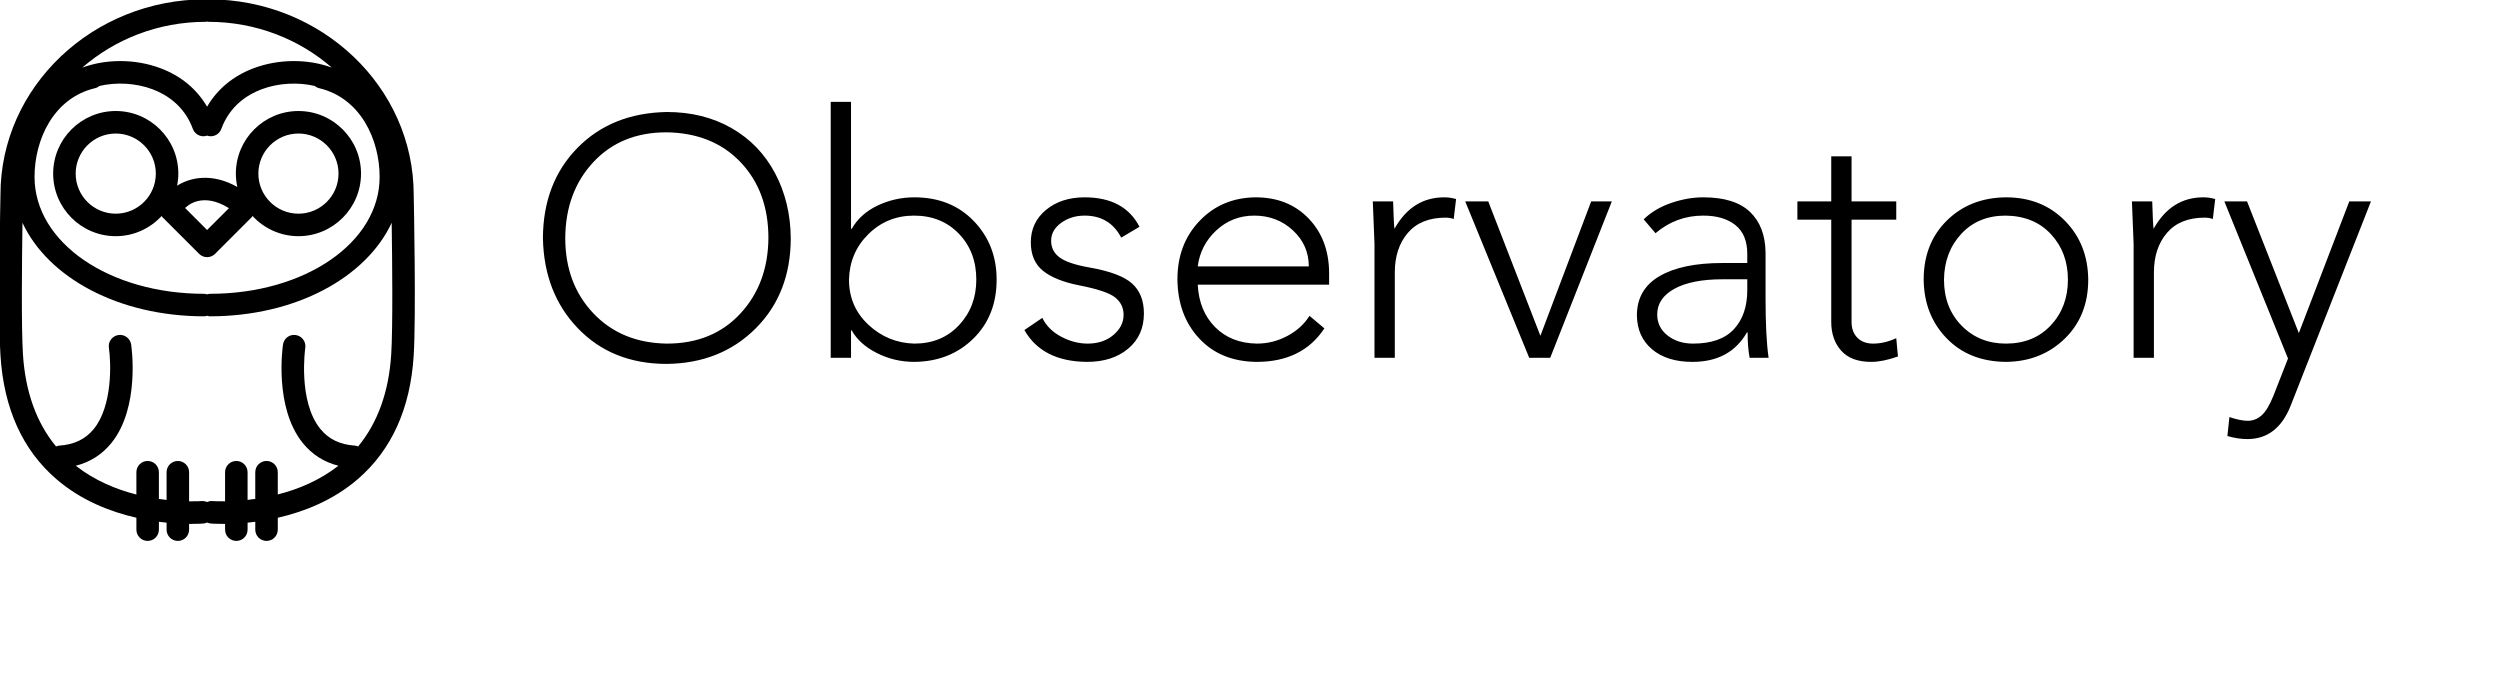
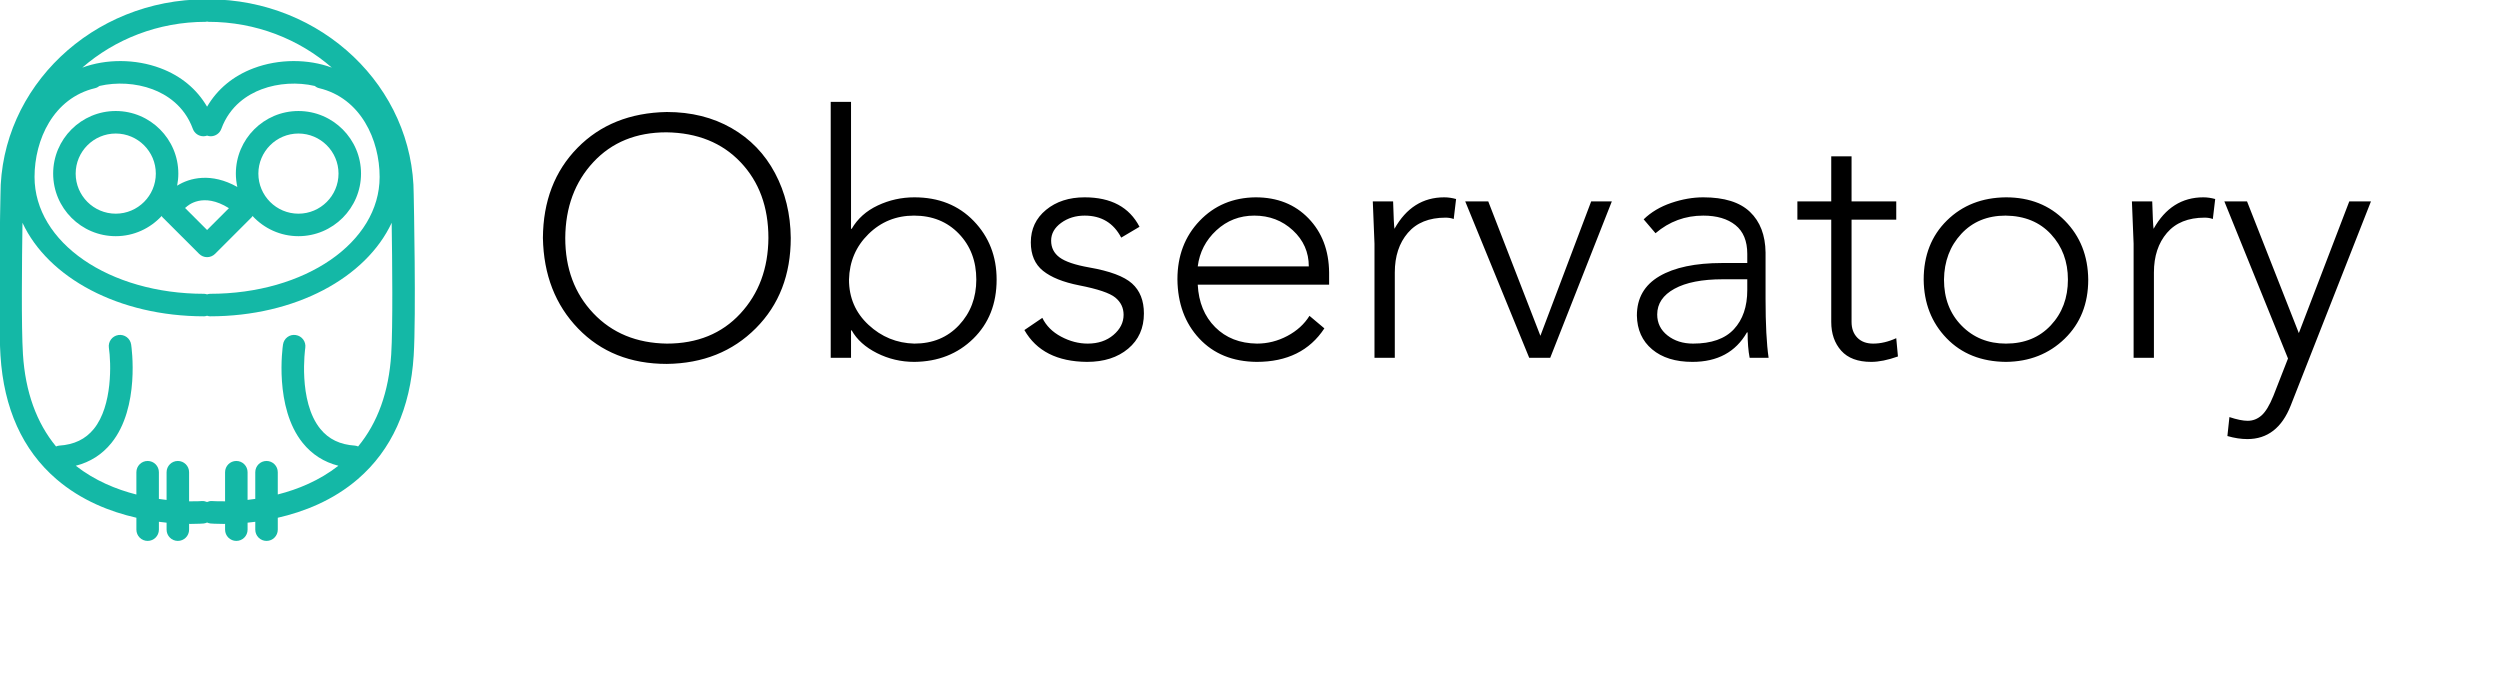
- <svg xmlns="http://www.w3.org/2000/svg" viewBox="0 0 390 105" fill="currentColor">
+ <svg xmlns="http://www.w3.org/2000/svg" viewBox="0 0 390 105" fill="#14b8a6">
  <g transform="scale(1.4046) translate(-27,-20)">
    <path d="M60.146,32.33c-3.833,0-6.951,3.118-6.951,6.951c0,0.51,0.059,1.005,0.163,1.484c-2.886-1.626-5.3-1.021-6.685-0.141c0.085-0.435,0.133-0.884,0.133-1.344c0-3.833-3.118-6.951-6.951-6.951c-3.833,0-6.951,3.118-6.951,6.951s3.118,6.951,6.951,6.951c2.015,0,3.826-0.867,5.097-2.241c0.03,0.038,0.044,0.084,0.079,0.119l4.086,4.086c0.234,0.234,0.552,0.366,0.884,0.366s0.649-0.132,0.884-0.366l4.085-4.086c0.035-0.035,0.049-0.081,0.079-0.119c1.271,1.374,3.083,2.241,5.097,2.241c3.833,0,6.951-3.118,6.951-6.951S63.978,32.33,60.146,32.33z M39.855,43.732c-2.455,0-4.451-1.997-4.451-4.451s1.997-4.451,4.451-4.451c2.454,0,4.451,1.997,4.451,4.451S42.309,43.732,39.855,43.732z M50,45.545l-2.452-2.452c0.032-0.026,0.071-0.038,0.101-0.067c0.185-0.186,1.871-1.728,4.776,0.094L50,45.545z M60.146,43.732c-2.455,0-4.451-1.997-4.451-4.451s1.997-4.451,4.451-4.451c2.454,0,4.451,1.997,4.451,4.451S62.6,43.732,60.146,43.732z" />
    <path d="M27.054,59.49c0.367,5.874,2.454,10.489,6.202,13.718c2.772,2.388,6.019,3.64,8.892,4.294v1.324c0,0.69,0.56,1.25,1.25,1.25s1.25-0.56,1.25-1.25v-0.875c0.293,0.038,0.579,0.071,0.854,0.099v0.776c0,0.69,0.56,1.25,1.25,1.25s1.25-0.56,1.25-1.25v-0.641c0.067,0.001,0.143,0.003,0.207,0.003c0.822,0,1.338-0.041,1.425-0.049c0.132-0.012,0.25-0.059,0.366-0.107c0.116,0.049,0.234,0.096,0.366,0.107c0.086,0.008,0.603,0.049,1.425,0.049c0.064,0,0.14-0.002,0.207-0.003v0.641c0,0.69,0.56,1.25,1.25,1.25s1.25-0.56,1.25-1.25V78.05c0.275-0.027,0.56-0.061,0.854-0.099v0.875c0,0.69,0.56,1.25,1.25,1.25s1.25-0.56,1.25-1.25v-1.323c2.873-0.654,6.12-1.907,8.892-4.295c3.748-3.229,5.835-7.844,6.202-13.718c0.277-4.437,0.014-17.334,0.002-17.854c0-11.972-10.229-21.712-22.802-21.712c-0.052,0-0.096,0.023-0.146,0.029c-0.05-0.006-0.095-0.029-0.146-0.029c-12.573,0-22.802,9.74-22.801,21.686C27.041,42.156,26.777,55.054,27.054,59.49z M70.451,59.334c-0.262,4.194-1.507,7.621-3.676,10.251c-0.109-0.04-0.218-0.084-0.34-0.092c-1.671-0.107-2.934-0.716-3.861-1.861c-2.504-3.095-1.677-8.943-1.669-9.002c0.101-0.683-0.371-1.318-1.053-1.419c-0.69-0.111-1.318,0.368-1.42,1.051c-0.042,0.283-1,6.981,2.192,10.936c1.029,1.275,2.356,2.122,3.958,2.529c-2.104,1.648-4.507,2.628-6.731,3.19v-2.471c0-0.69-0.56-1.25-1.25-1.25s-1.25,0.56-1.25,1.25v2.963c-0.292,0.042-0.579,0.081-0.854,0.111v-3.074c0-0.69-0.56-1.25-1.25-1.25s-1.25,0.56-1.25,1.25v3.232c-0.865,0.012-1.397-0.028-1.417-0.029c-0.21-0.02-0.405,0.029-0.586,0.105c-0.178-0.073-0.37-0.12-0.577-0.105c-0.021,0.001-0.551,0.042-1.416,0.032v-3.235c0-0.69-0.56-1.25-1.25-1.25s-1.25,0.56-1.25,1.25v3.079c-0.274-0.03-0.562-0.068-0.854-0.111v-2.968c0-0.69-0.56-1.25-1.25-1.25s-1.25,0.56-1.25,1.25v2.478c-2.221-0.563-4.623-1.545-6.731-3.197c1.602-0.407,2.929-1.254,3.958-2.529c3.193-3.954,2.235-10.652,2.192-10.936c-0.102-0.683-0.735-1.155-1.421-1.052c-0.683,0.103-1.153,0.738-1.051,1.421c0.244,1.628,0.419,6.416-1.665,8.996c-0.927,1.148-2.191,1.759-3.865,1.866c-0.122,0.008-0.23,0.052-0.34,0.092c-2.168-2.63-3.414-6.057-3.676-10.251c-0.189-3.025-0.114-10.374-0.051-14.59c2.845,6.102,10.688,10.387,20.182,10.387c0.113,0,0.215-0.036,0.319-0.064c0.104,0.028,0.206,0.064,0.319,0.064c9.494,0,17.337-4.285,20.183-10.387C70.565,48.949,70.64,56.306,70.451,59.334z M49.854,22.424c0.052,0,0.096-0.023,0.146-0.029c0.05,0.006,0.095,0.029,0.146,0.029c5.287,0,10.093,1.938,13.709,5.086c-2.636-0.979-5.892-0.981-8.674,0.063c-2.286,0.858-4.043,2.326-5.182,4.276c-1.139-1.95-2.896-3.419-5.183-4.276c-2.785-1.046-6.043-1.041-8.678-0.062C39.756,24.364,44.564,22.424,49.854,22.424z M50.319,52.631c-0.113,0-0.215,0.036-0.319,0.064c-0.104-0.028-0.206-0.064-0.319-0.064c-10.567,0-18.845-5.701-18.845-12.979c0-4.113,2.08-8.758,6.727-9.861c0.187-0.044,0.347-0.135,0.487-0.247c1.872-0.435,4.036-0.326,5.888,0.369c1.518,0.57,3.527,1.796,4.481,4.401c0.186,0.507,0.664,0.82,1.174,0.82c0.135,0,0.272-0.025,0.407-0.072c0.135,0.047,0.272,0.072,0.407,0.072c0.51,0,0.988-0.313,1.174-0.82c0.954-2.605,2.962-3.831,4.479-4.4c1.853-0.696,4.017-0.805,5.889-0.37c0.14,0.112,0.3,0.203,0.487,0.247c4.647,1.104,6.727,5.748,6.727,9.861C69.164,46.93,60.886,52.631,50.319,52.631z" />
  </g>
  <g transform="translate(82, 3) scale(2.641)" fill="currentColor">
    <path d="M2.34 12.92 q0 2.7 1.66 4.45 t4.34 1.79 q2.7 0 4.34 -1.77 t1.66 -4.47 q0 -2.74 -1.64 -4.47 t-4.38 -1.77 q-2.68 0 -4.32 1.76 t-1.66 4.48 z M8.34 5.48 q2.16 0 3.82 0.95 t2.57 2.66 t0.93 3.83 q0 3.26 -2.06 5.33 t-5.26 2.11 q-3.22 0 -5.24 -2.09 t-2.08 -5.35 q0.02 -3.26 2.04 -5.32 t5.28 -2.12 z M19.1 15.38 q0 1.6 1.15 2.67 t2.71 1.11 q1.62 0 2.64 -1.09 t1.02 -2.69 q0 -1.64 -1.03 -2.71 t-2.65 -1.07 q-1.58 0 -2.69 1.09 t-1.15 2.69 z M18.02 4.88 l1.2 0 l0 7.5 l0.04 0 q0.52 -0.9 1.54 -1.38 t2.16 -0.48 q2.16 0 3.51 1.4 t1.35 3.46 q0 2.14 -1.38 3.49 t-3.48 1.37 q-1.18 0 -2.21 -0.52 t-1.49 -1.34 l-0.04 0 l0 1.62 l-1.2 0 l0 -15.12 z M33.02 10.52 q2.34 0 3.24 1.74 l-1.08 0.64 q-0.68 -1.3 -2.16 -1.3 q-0.8 0 -1.39 0.43 t-0.59 1.05 t0.5 0.99 t1.74 0.59 q1.84 0.32 2.54 0.95 t0.7 1.77 q0 1.3 -0.93 2.08 t-2.43 0.78 q-2.64 -0.02 -3.7 -1.88 l1.06 -0.72 q0.34 0.7 1.11 1.11 t1.57 0.41 q0.92 0 1.52 -0.51 t0.6 -1.19 q0 -0.62 -0.49 -1.02 t-2.13 -0.72 q-1.42 -0.28 -2.14 -0.86 t-0.72 -1.68 q0 -1.18 0.9 -1.92 t2.28 -0.74 z M46.26 14.6 q0 -1.26 -0.94 -2.13 t-2.28 -0.87 q-1.3 0 -2.24 0.87 t-1.1 2.13 l6.56 0 z M43.12 10.52 q1.92 0 3.12 1.24 t1.22 3.2 l0 0.72 l-7.76 0 q0.08 1.56 1.03 2.51 t2.47 0.97 q0.94 0 1.79 -0.45 t1.31 -1.19 l0.88 0.74 q-1.3 1.98 -4 1.98 q-2.12 -0.02 -3.39 -1.38 t-1.29 -3.5 q0 -2.08 1.31 -3.45 t3.31 -1.39 z M54.26 10.52 q0.34 0 0.7 0.1 l-0.14 1.18 q-0.22 -0.08 -0.48 -0.08 q-1.46 0 -2.23 0.9 t-0.77 2.34 l0 5.04 l-1.2 0 l0 -6.74 q0 -0.2 -0.1 -2.5 l1.2 0 q0.04 1.38 0.08 1.62 q1.04 -1.86 2.94 -1.86 z M56.86 10.76 l3.08 7.94 l3 -7.94 l1.22 0 l-3.64 9.24 l-1.24 0 l-3.78 -9.24 l1.36 0 z M66.84 17.44 q0 0.76 0.61 1.24 t1.51 0.48 q1.62 0 2.41 -0.85 t0.79 -2.31 l0 -0.64 l-1.44 0 q-1.84 0 -2.86 0.56 t-1.02 1.52 z M69.56 10.52 q1.86 0 2.76 0.86 t0.92 2.4 l0 2.74 q0 2.24 0.18 3.48 l-1.12 0 q-0.12 -0.62 -0.12 -1.5 l-0.04 0 q-1 1.74 -3.22 1.74 q-1.5 0 -2.38 -0.74 t-0.9 -2 q0 -1.54 1.33 -2.32 t3.71 -0.78 l1.48 0 l0 -0.54 q0 -1.14 -0.7 -1.7 t-1.9 -0.56 q-1.6 0 -2.82 1.04 l-0.7 -0.82 q0.66 -0.64 1.63 -0.97 t1.89 -0.33 z M77.12 8.1 l1.2 0 l0 2.66 l2.64 0 l0 1.08 l-2.64 0 l0 6.04 q0 0.58 0.34 0.93 t0.94 0.35 q0.66 0 1.36 -0.32 l0.1 1.08 q-0.9 0.32 -1.58 0.32 q-1.18 0 -1.77 -0.66 t-0.59 -1.7 l0 -6.04 l-2 0 l0 -1.08 l2 0 l0 -2.66 z M83.78 15.38 q0 1.66 1.04 2.72 t2.62 1.06 q1.64 0 2.65 -1.08 t1.01 -2.7 q0 -1.6 -1 -2.68 t-2.68 -1.1 q-1.62 0 -2.62 1.08 t-1.02 2.7 z M87.44 10.52 q2.12 0 3.48 1.38 t1.38 3.48 q0 2.14 -1.39 3.49 t-3.47 1.37 q-2.18 -0.02 -3.51 -1.4 t-1.35 -3.46 q0 -2.14 1.37 -3.49 t3.49 -1.37 z M99.1 10.52 q0.34 0 0.7 0.1 l-0.14 1.18 q-0.22 -0.08 -0.48 -0.08 q-1.46 0 -2.23 0.9 t-0.77 2.34 l0 5.04 l-1.2 0 l0 -6.74 q0 -0.2 -0.1 -2.5 l1.2 0 q0.04 1.38 0.08 1.62 q1.04 -1.86 2.94 -1.86 z M101.68 10.76 l3.06 7.78 l2.98 -7.78 l1.28 0 l-4.74 12.06 q-0.78 1.98 -2.56 1.98 q-0.56 0 -1.18 -0.18 l0.12 -1.12 q0.66 0.22 1.08 0.22 q0.46 0 0.82 -0.32 t0.7 -1.16 l0.86 -2.2 l-3.76 -9.28 l1.34 0 z" />
  </g>
</svg>
